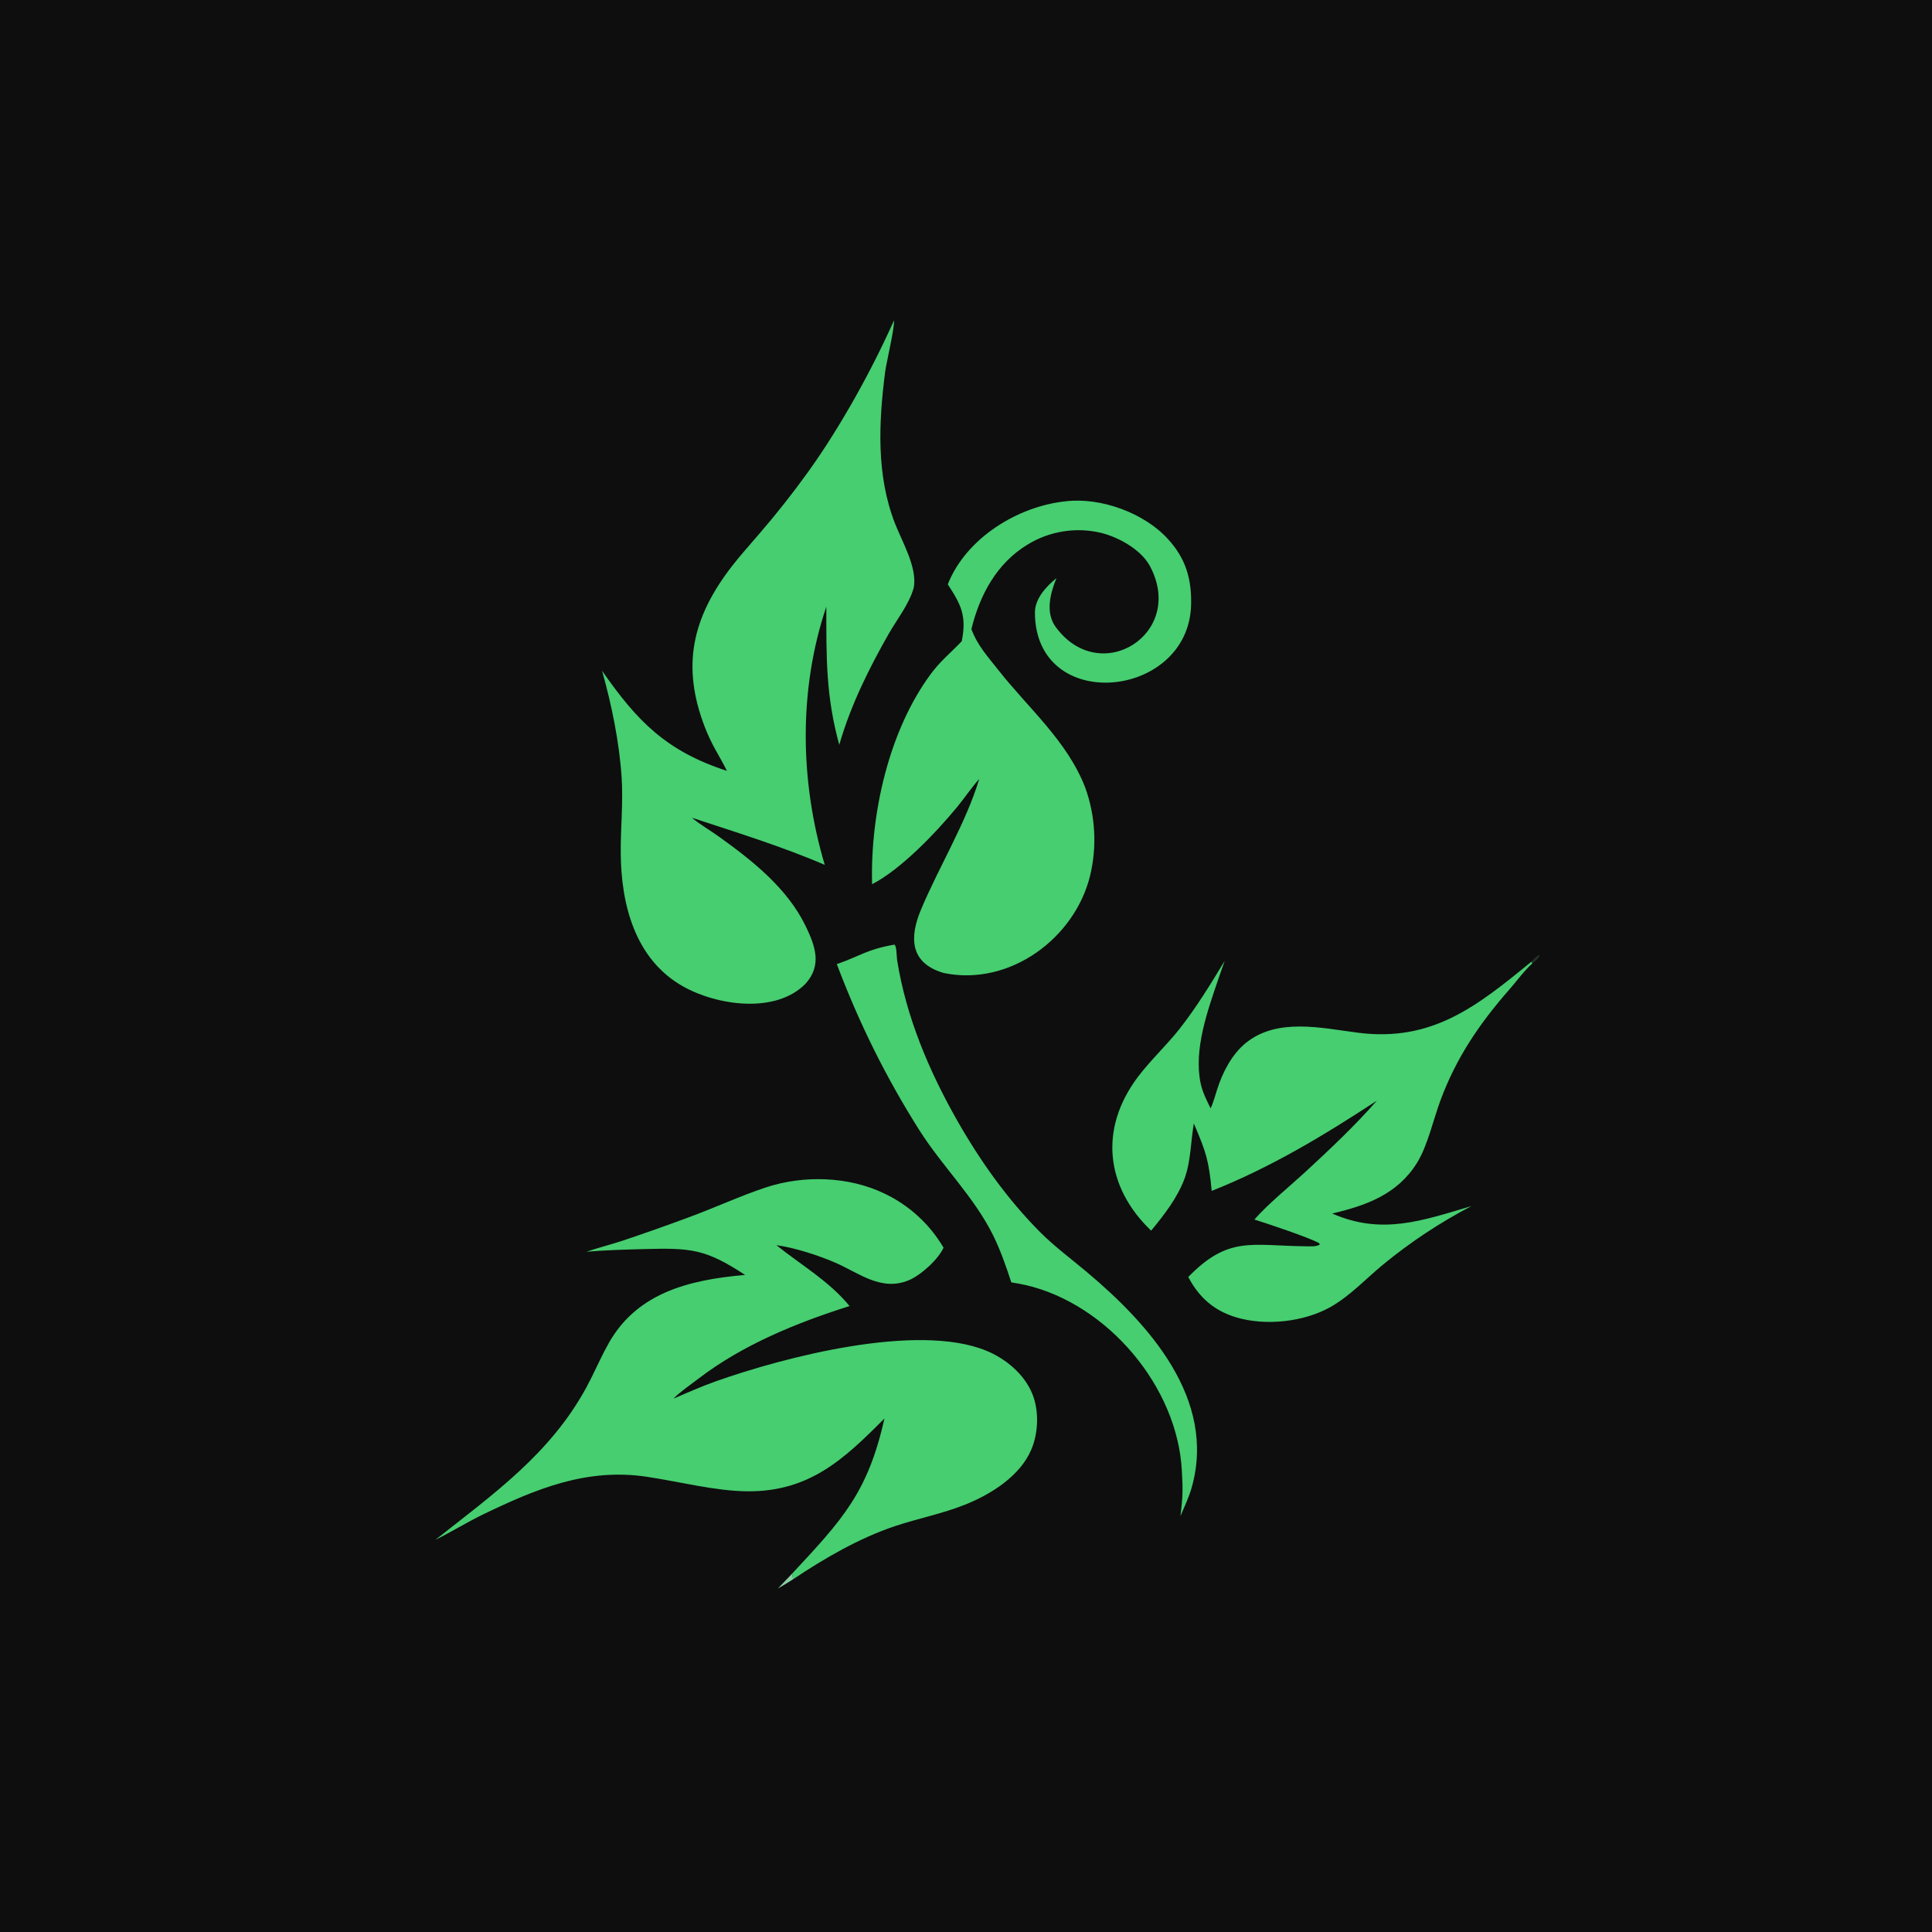
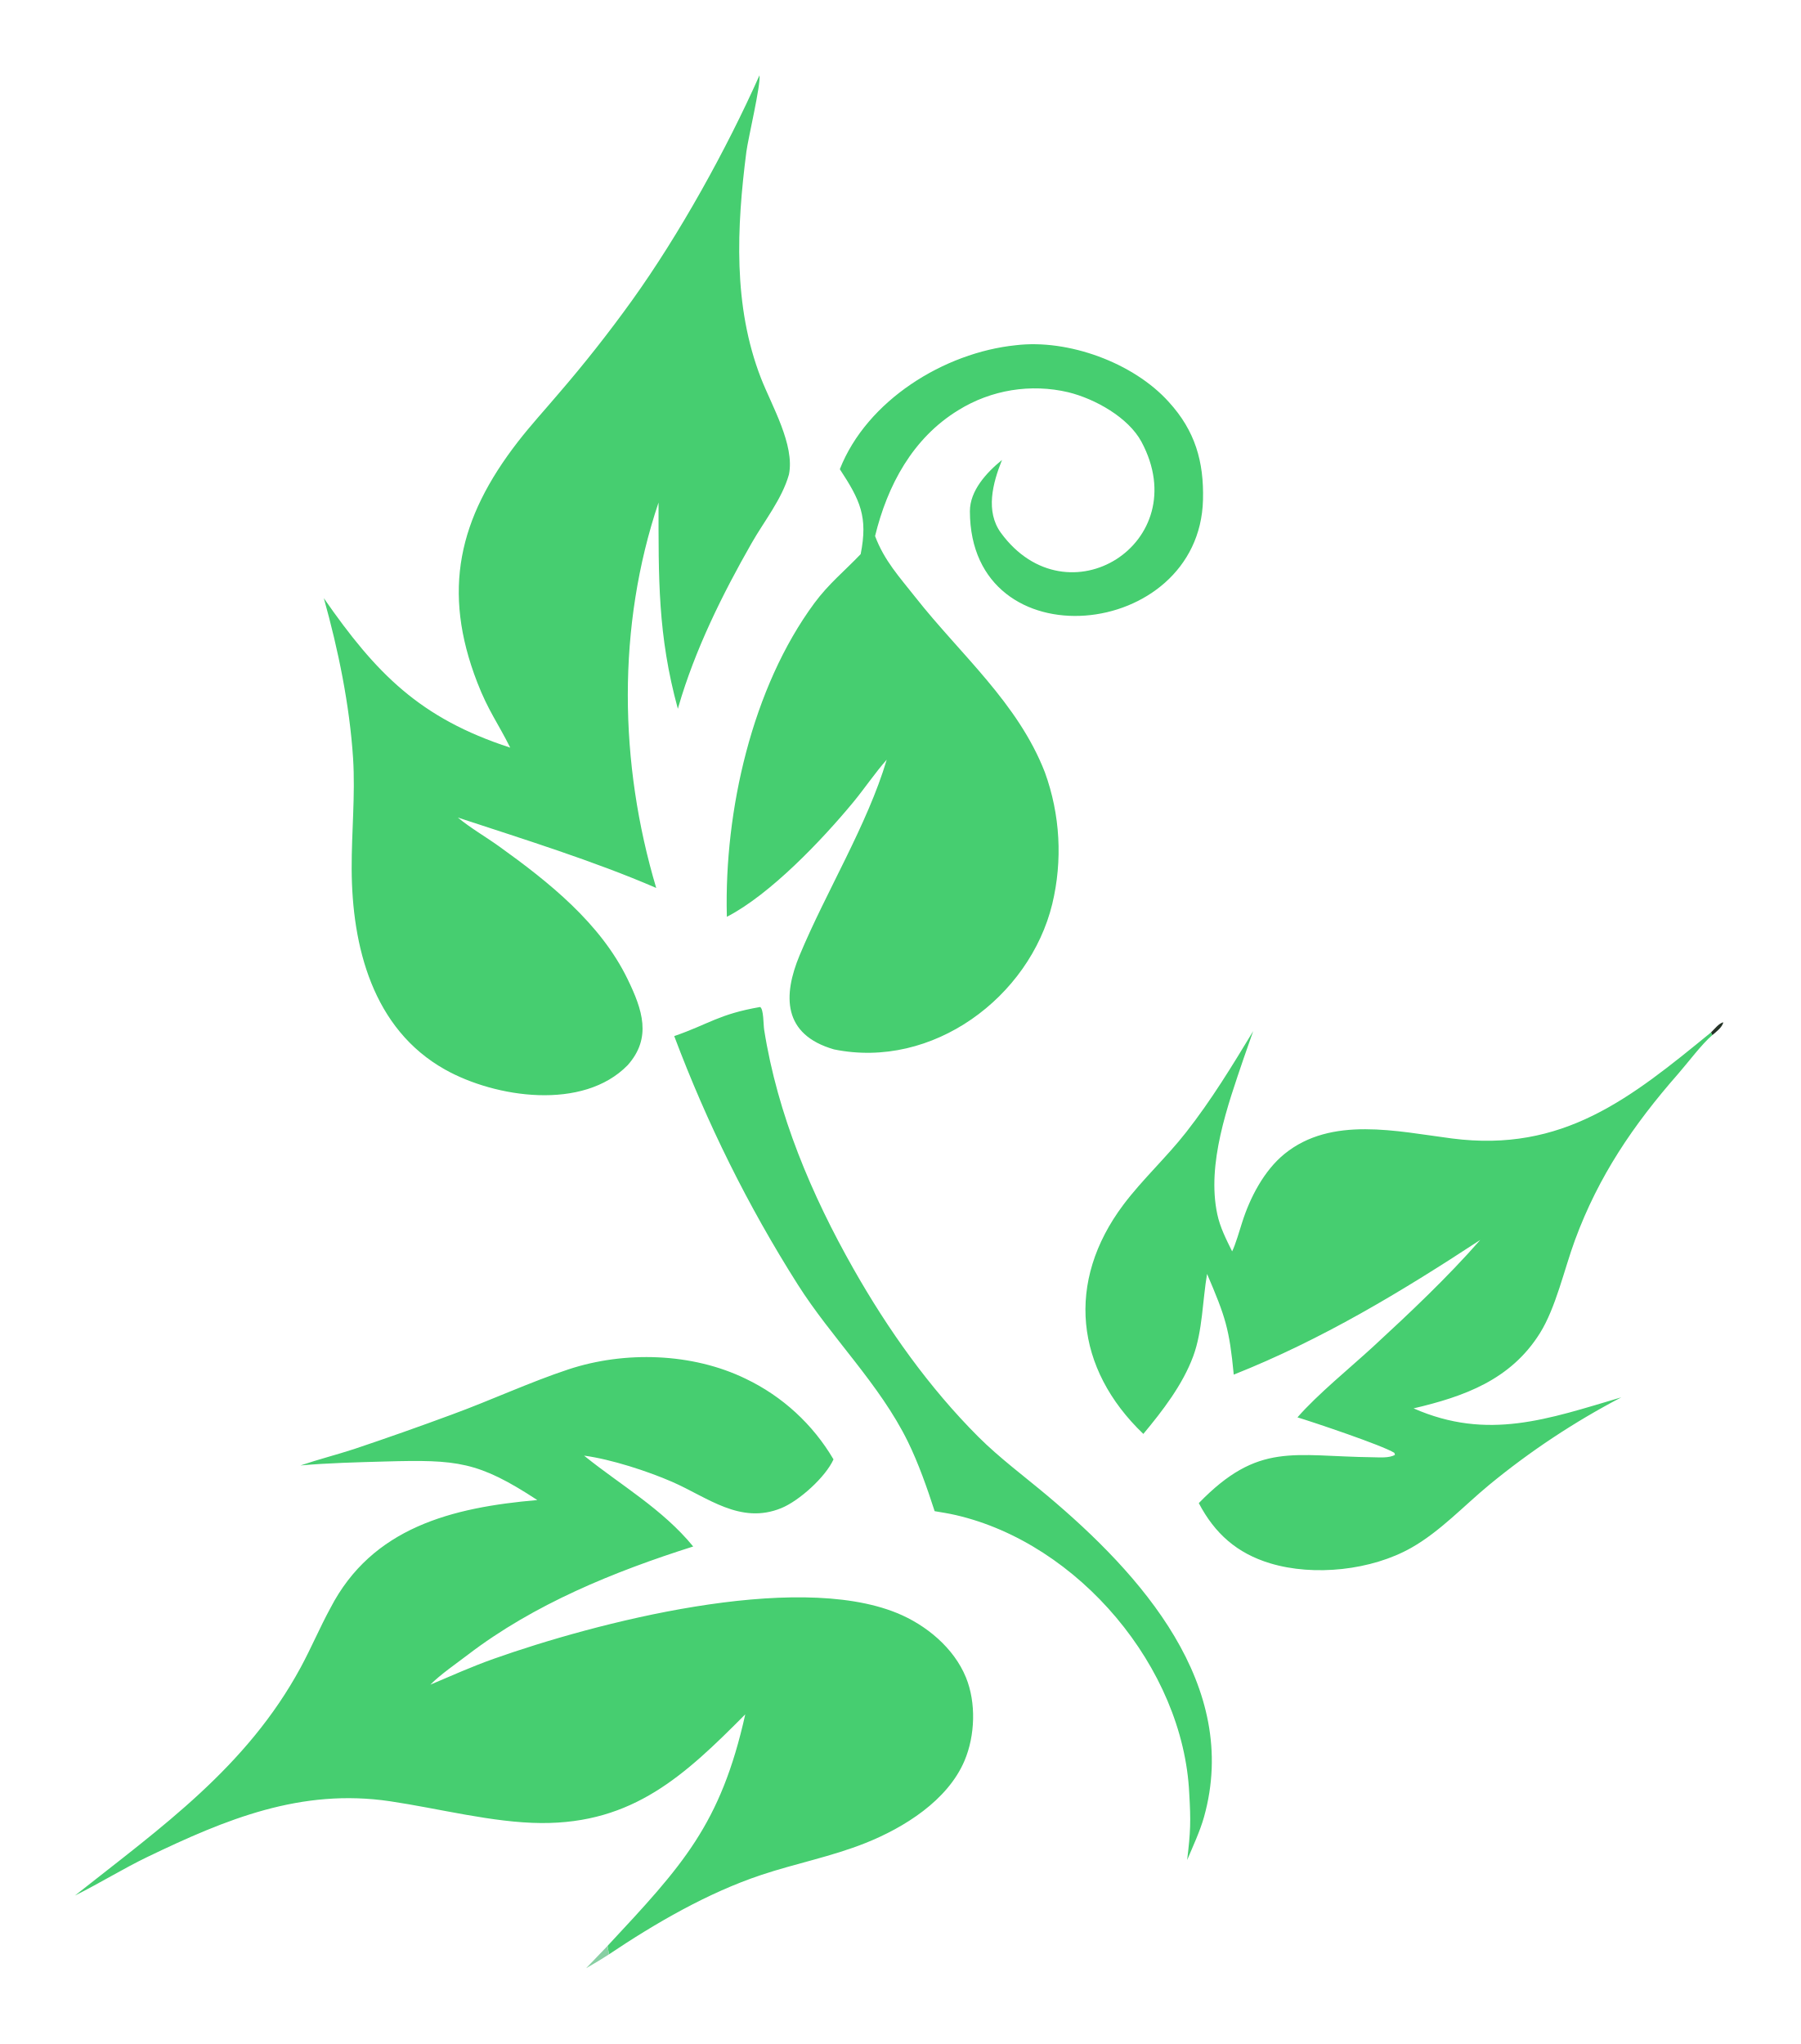
- <svg xmlns="http://www.w3.org/2000/svg" viewBox="0 0 4096 4096">
-   <path fill="#0E0E0E" d="M0 0h4096v4096H0z" />
+ <svg xmlns="http://www.w3.org/2000/svg" viewBox="816.48 572.48 2557.04 2903.04">
  <path fill="#46CE70" d="M1243.24 2653.83c25.6-8.7 50.82-15.02 76.42-23.37q69.75-23.4 138.73-48.95c55.15-20.15 110.82-46.07 165.53-64.15 79.6-26.31 175.64-23.71 251.85 13.38a289 289 0 0 1 124.62 114.46c-11.23 25-48.52 58.72-74.05 69.19-58.38 23.93-104.77-15.34-155.22-37.33-34.47-15.02-86.71-32.09-124.97-37.16l1.64 1.34c50.33 40.52 109.92 74.65 153.31 127.68-112.66 35.72-225.92 81.8-320.12 153.8-16.27 12.44-39.15 28.13-53.22 42.45 29.73-12.59 59.46-25.92 89.9-36.7 144.82-51.3 426.38-124.73 572.86-65.07 41.36 16.84 80.9 49.52 98.05 91.6 14.63 35.9 12.97 82.52-2.03 118.04-23.9 56.57-85.77 95.1-140.52 116.97-48.58 19.4-99.06 28.98-148.36 45.44-75.93 25.35-149.86 68.3-216.18 112.71l-2.06-11.98c106.1-113.9 160.63-171.77 195.64-328.86-85.63 86.28-159.03 155.26-290.1 154.38-68.32-.47-145.03-20.64-214.32-30.92-126.8-18.82-233.38 25.5-344.82 79.1-34.04 16.37-67.86 37.42-102.88 54.77 122.87-97.1 244.05-182.47 320.67-324.04 14.92-27.57 27.2-56.73 42.2-84.26 59.32-114.57 172.79-142.88 293.88-153.39-84.23-55.1-113.93-57.56-216.13-54.75-37.88 1.04-82.53 2.15-120.32 5.62m652.01-1974.37c2.1 13.1-16.24 90.04-18.64 108.74-13.74 107.22-19.15 218.86 20.82 321.5 15.1 38.78 48.18 94.65 39.68 136.67-9.8 34.8-35.13 66.15-52.98 97.43-41.6 72.89-80.46 151.3-103.99 232.5l-.82 2.88c-28.78-105.08-27.4-185.84-27.45-292.95-59.18 175.84-56.09 370.51-3.29 547.38-88.31-38.2-189.54-69.62-281.75-99.97 17.75 14.76 39.51 27.26 58.58 40.93 70.47 50.56 143.87 108.93 182.51 188.54 21.1 43.46 34.7 83.3.17 122.15-63.4 65.14-187.98 46.35-259.37 6.34-102.91-57.66-132.32-175-132.73-285.17-.2-52.25 5.28-104.47 2.03-156.7-4.94-76.02-21.04-154.36-41.56-227.62 74.4 106.99 136.26 170.45 264.75 212.23-17.72-35.48-31.26-52.47-46.78-92.53-50.53-130.4-26.61-233.03 57.55-341.73 18.38-23.74 38.44-45.53 57.85-68.47a1888 1888 0 0 0 104.29-132.3c67.54-94.07 134.08-214.3 181.13-319.85m364.09 383.34c74.4-8.97 167.19 24.81 217.28 80.56 37.44 40.94 49.98 84.68 48.61 139-5.05 200.32-330.56 232.63-331.1 16.34-.07-29.42 23.72-55.18 45.6-72.96-13.22 32.82-23.84 73.1-1.46 103.64 94.14 128.48 276.3 14.17 199.67-129.22-18.66-34.92-66.3-61.3-103.98-70.56a206.5 206.5 0 0 0-156.1 25.36c-65.1 39.77-100.82 106.76-118.42 178.86 13.1 34.97 34.52 58 57.25 86.87 64.13 81.45 145.79 150.19 184 248.82a325.3 325.3 0 0 1 10.4 186.99c-32.23 132.12-169.83 235.21-310.02 206.4-73.18-21.1-72.53-76.77-48.8-133.68 37.6-90.21 96.3-185.52 123.71-277.76-16.1 18.02-32.04 41.69-47.96 60.9-44.55 53.8-117.55 130.47-179.08 162.24l-.08-2.44c-3.53-147.43 35.48-322.72 124.36-443.07 20.34-27.54 42.57-45.28 65.76-69.58 10.57-53.16-.73-76.63-29.6-120.65 38.42-97.66 148.13-165.58 249.96-176.06m987.58 975.9 1.78 3.93c-15.03 12.67-35.25 39.82-48.68 55.13-63.55 72.42-112.83 144.94-146.33 235.7-15.28 41.4-27.2 96.27-49.93 132.56-41.52 66.29-107.55 89.9-179.4 106.74 105.58 46.33 191.2 14.96 295.02-15.66a1089 1089 0 0 0-187.36 124.07c-36.25 29.92-69.66 66.15-110.65 89.45-56.66 32.22-138.65 41.02-200.94 22.13-46.91-14.22-78.5-42.19-101.17-85.43 85.09-87.52 133.99-66.41 247.2-65.13 9.55.11 23.36 1.41 31.46-3.45l-.88-2.83c-17.1-10.73-114.99-43.51-137.63-50.38 28.37-32.65 75.14-70.59 107.61-100.52 52.43-48.33 104.95-97.83 152.04-151.49-112.48 73.74-224.84 141.52-350.15 191.32-6.22-65.02-11.73-81.89-37.9-143.04-6.5 37.96-6.34 80.8-19.7 116.98-14.94 40.42-43.45 77.37-70.81 110.27-96.73-92.52-110.71-215.89-28.26-325.65 26.75-35.6 61.19-67.22 89.04-102.82 36.36-46.46 64.84-93.48 95.23-143.57q-6.83 19-13.35 38.1c-22.87 67.42-52.92 150.15-37.63 221.93 3.99 18.73 12.64 35.62 21.09 52.72 4.81-9.74 10.65-29.9 14.22-41.15 11.16-35.24 31.12-73.72 60.28-97.36 66.66-54.04 159.68-31.88 237.77-21.83 157.51 20.29 253.09-56.58 368.03-150.72m-1350.78-36c5.1 2.62 4.6 24.95 5.74 32.2 19 120.37 67.22 234.53 127.1 340.03 48.69 85.78 107.18 168.25 177.05 238.14 29.76 29.76 65.64 56.41 98.11 83.68 132.2 111.05 275.06 269.4 222.46 456.58-5.62 19.98-15.74 41.63-23.89 60.87 4.84-40.14 5.37-54.66 2.98-94.7-8.46-178.7-157.27-354.98-331.73-395.22-9.6-2.22-20.18-3.89-29.9-5.53-10.58-32.67-23.04-68.23-38.14-98.95-40.02-81.47-108.27-147.15-156.32-222.97-71.18-112.33-128.66-228.6-175.45-352.81 50.11-17.39 63.07-31.07 122-41.32" />
  <path fill="#88CFA3" d="m1679.42 3336.18 2.06 11.98c-10.9 7.16-21.23 13.2-32.48 19.74z" />
  <path fill="#243326" d="M3246.92 2038.7c5.15-5 11.34-13.09 17.43-14.28-1.8 7.37-9.61 13-15.65 18.2z" />
</svg>
